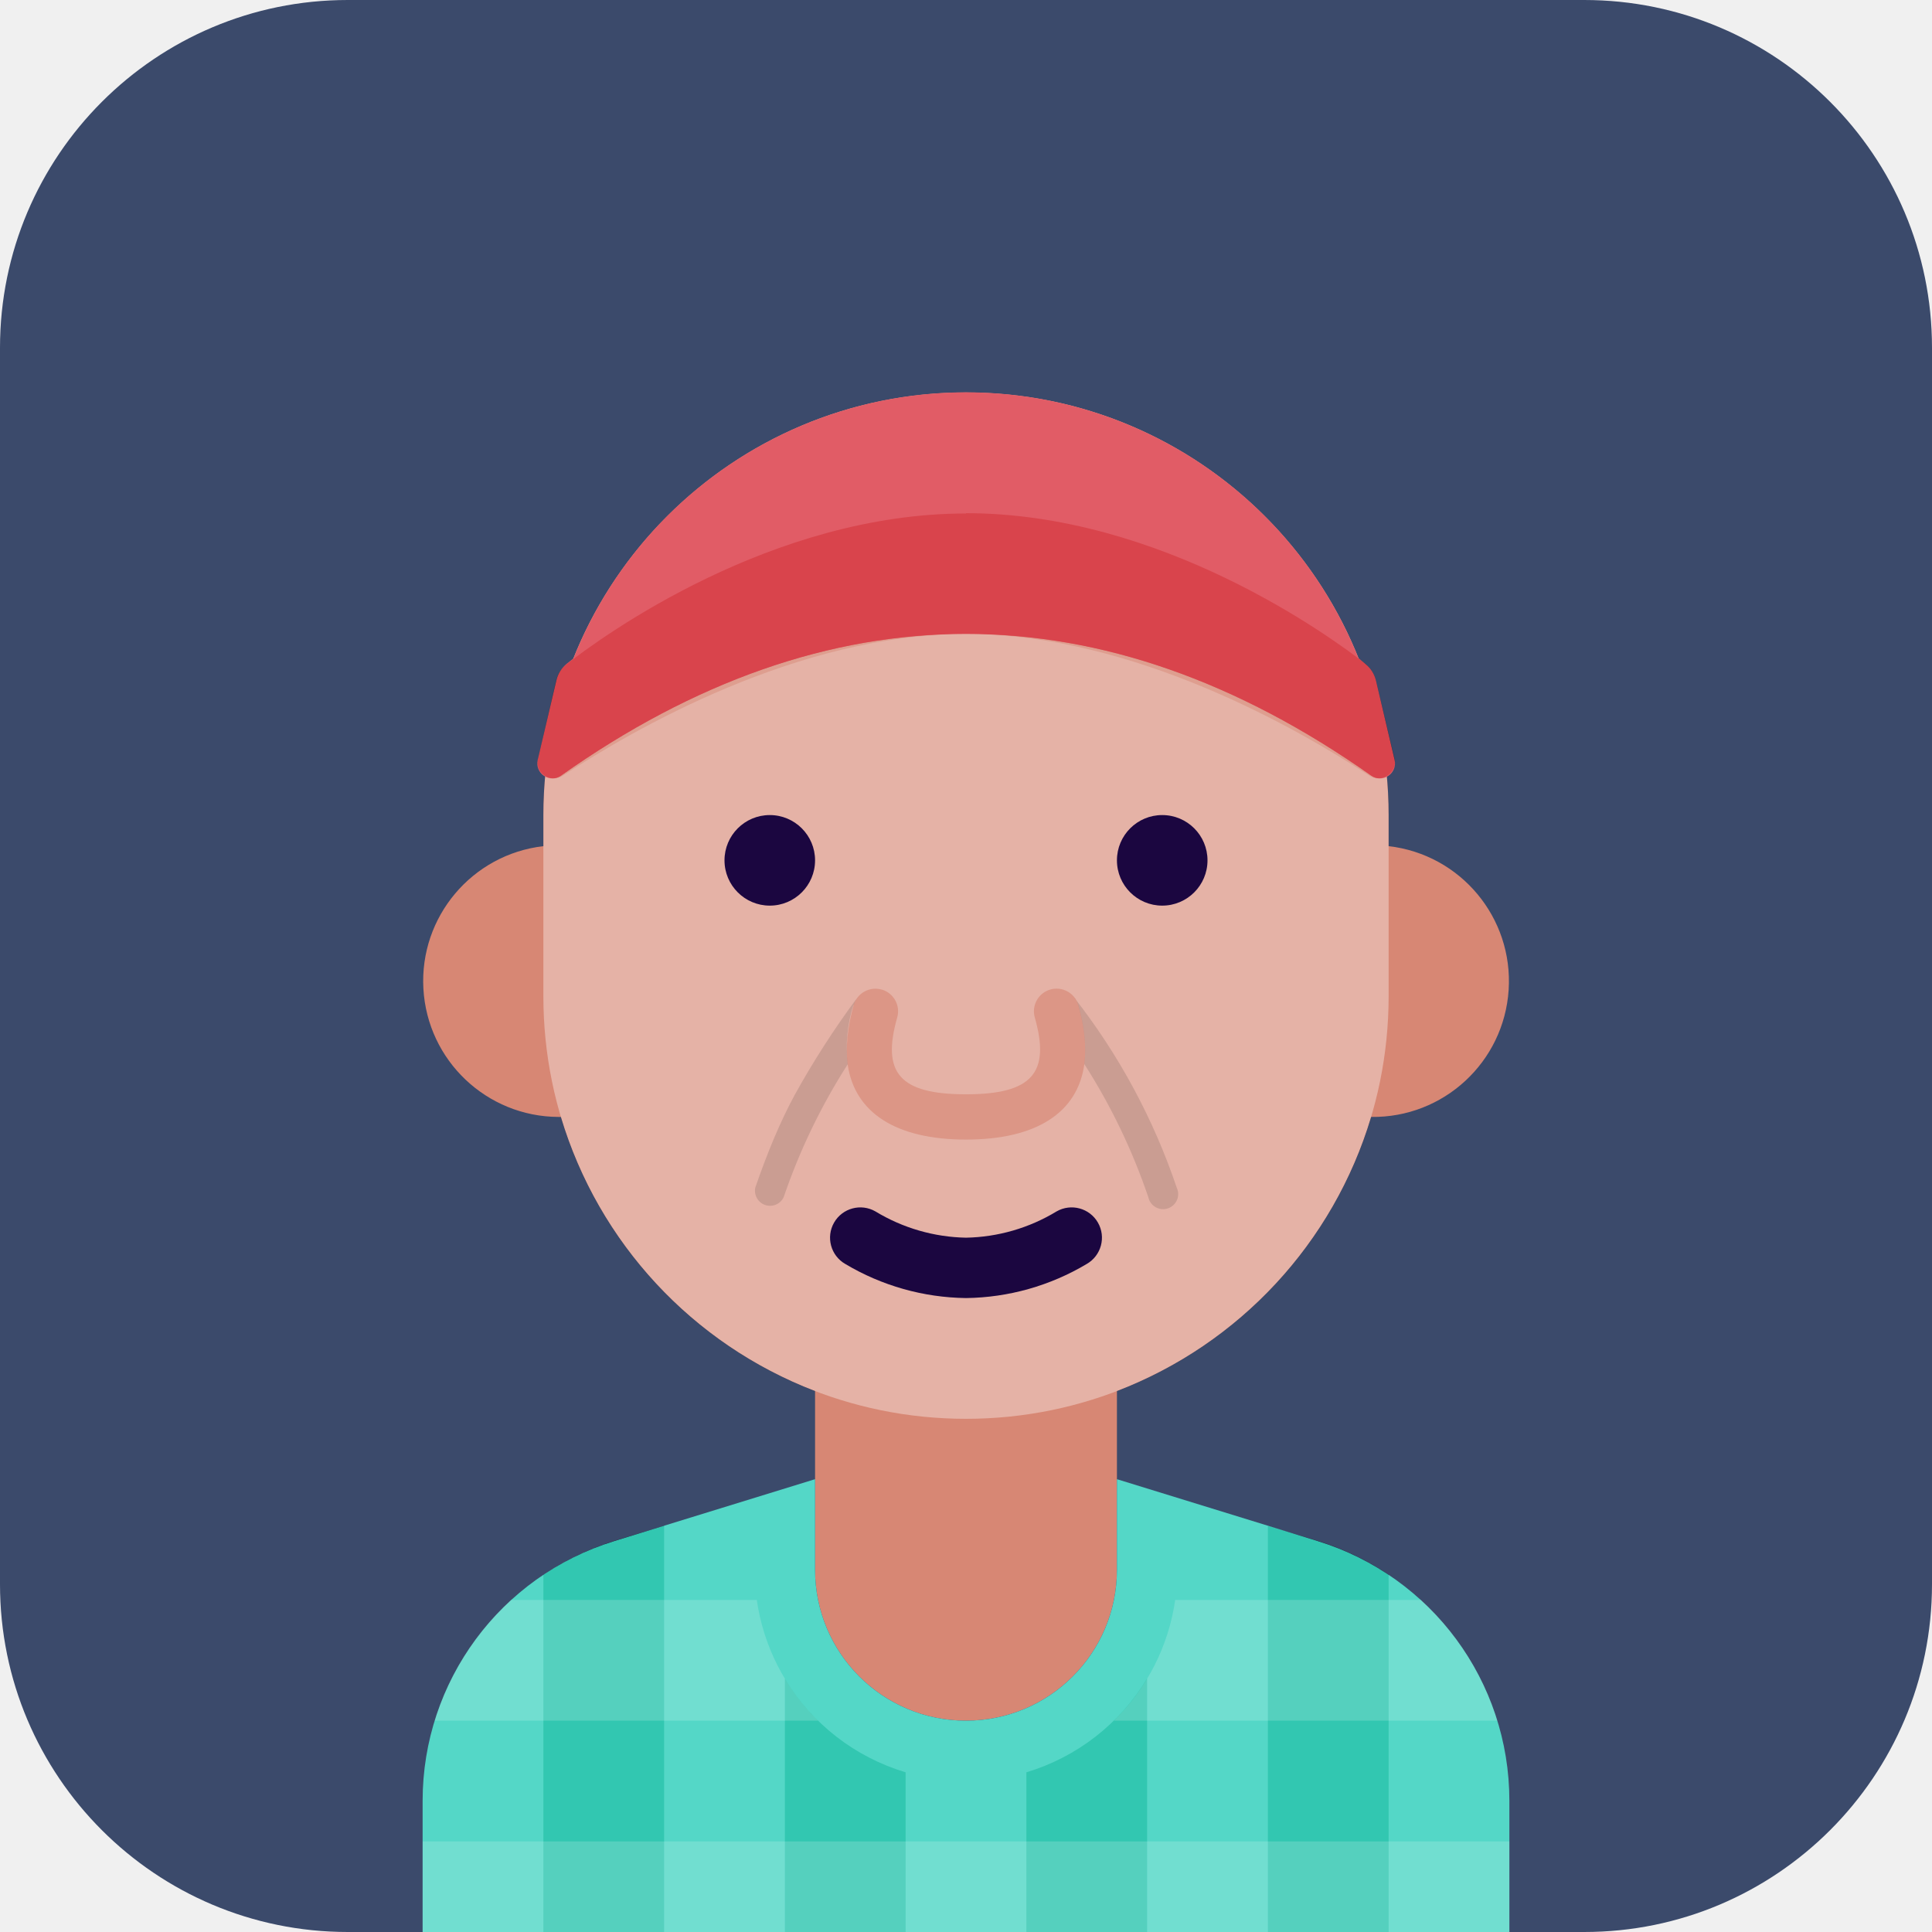
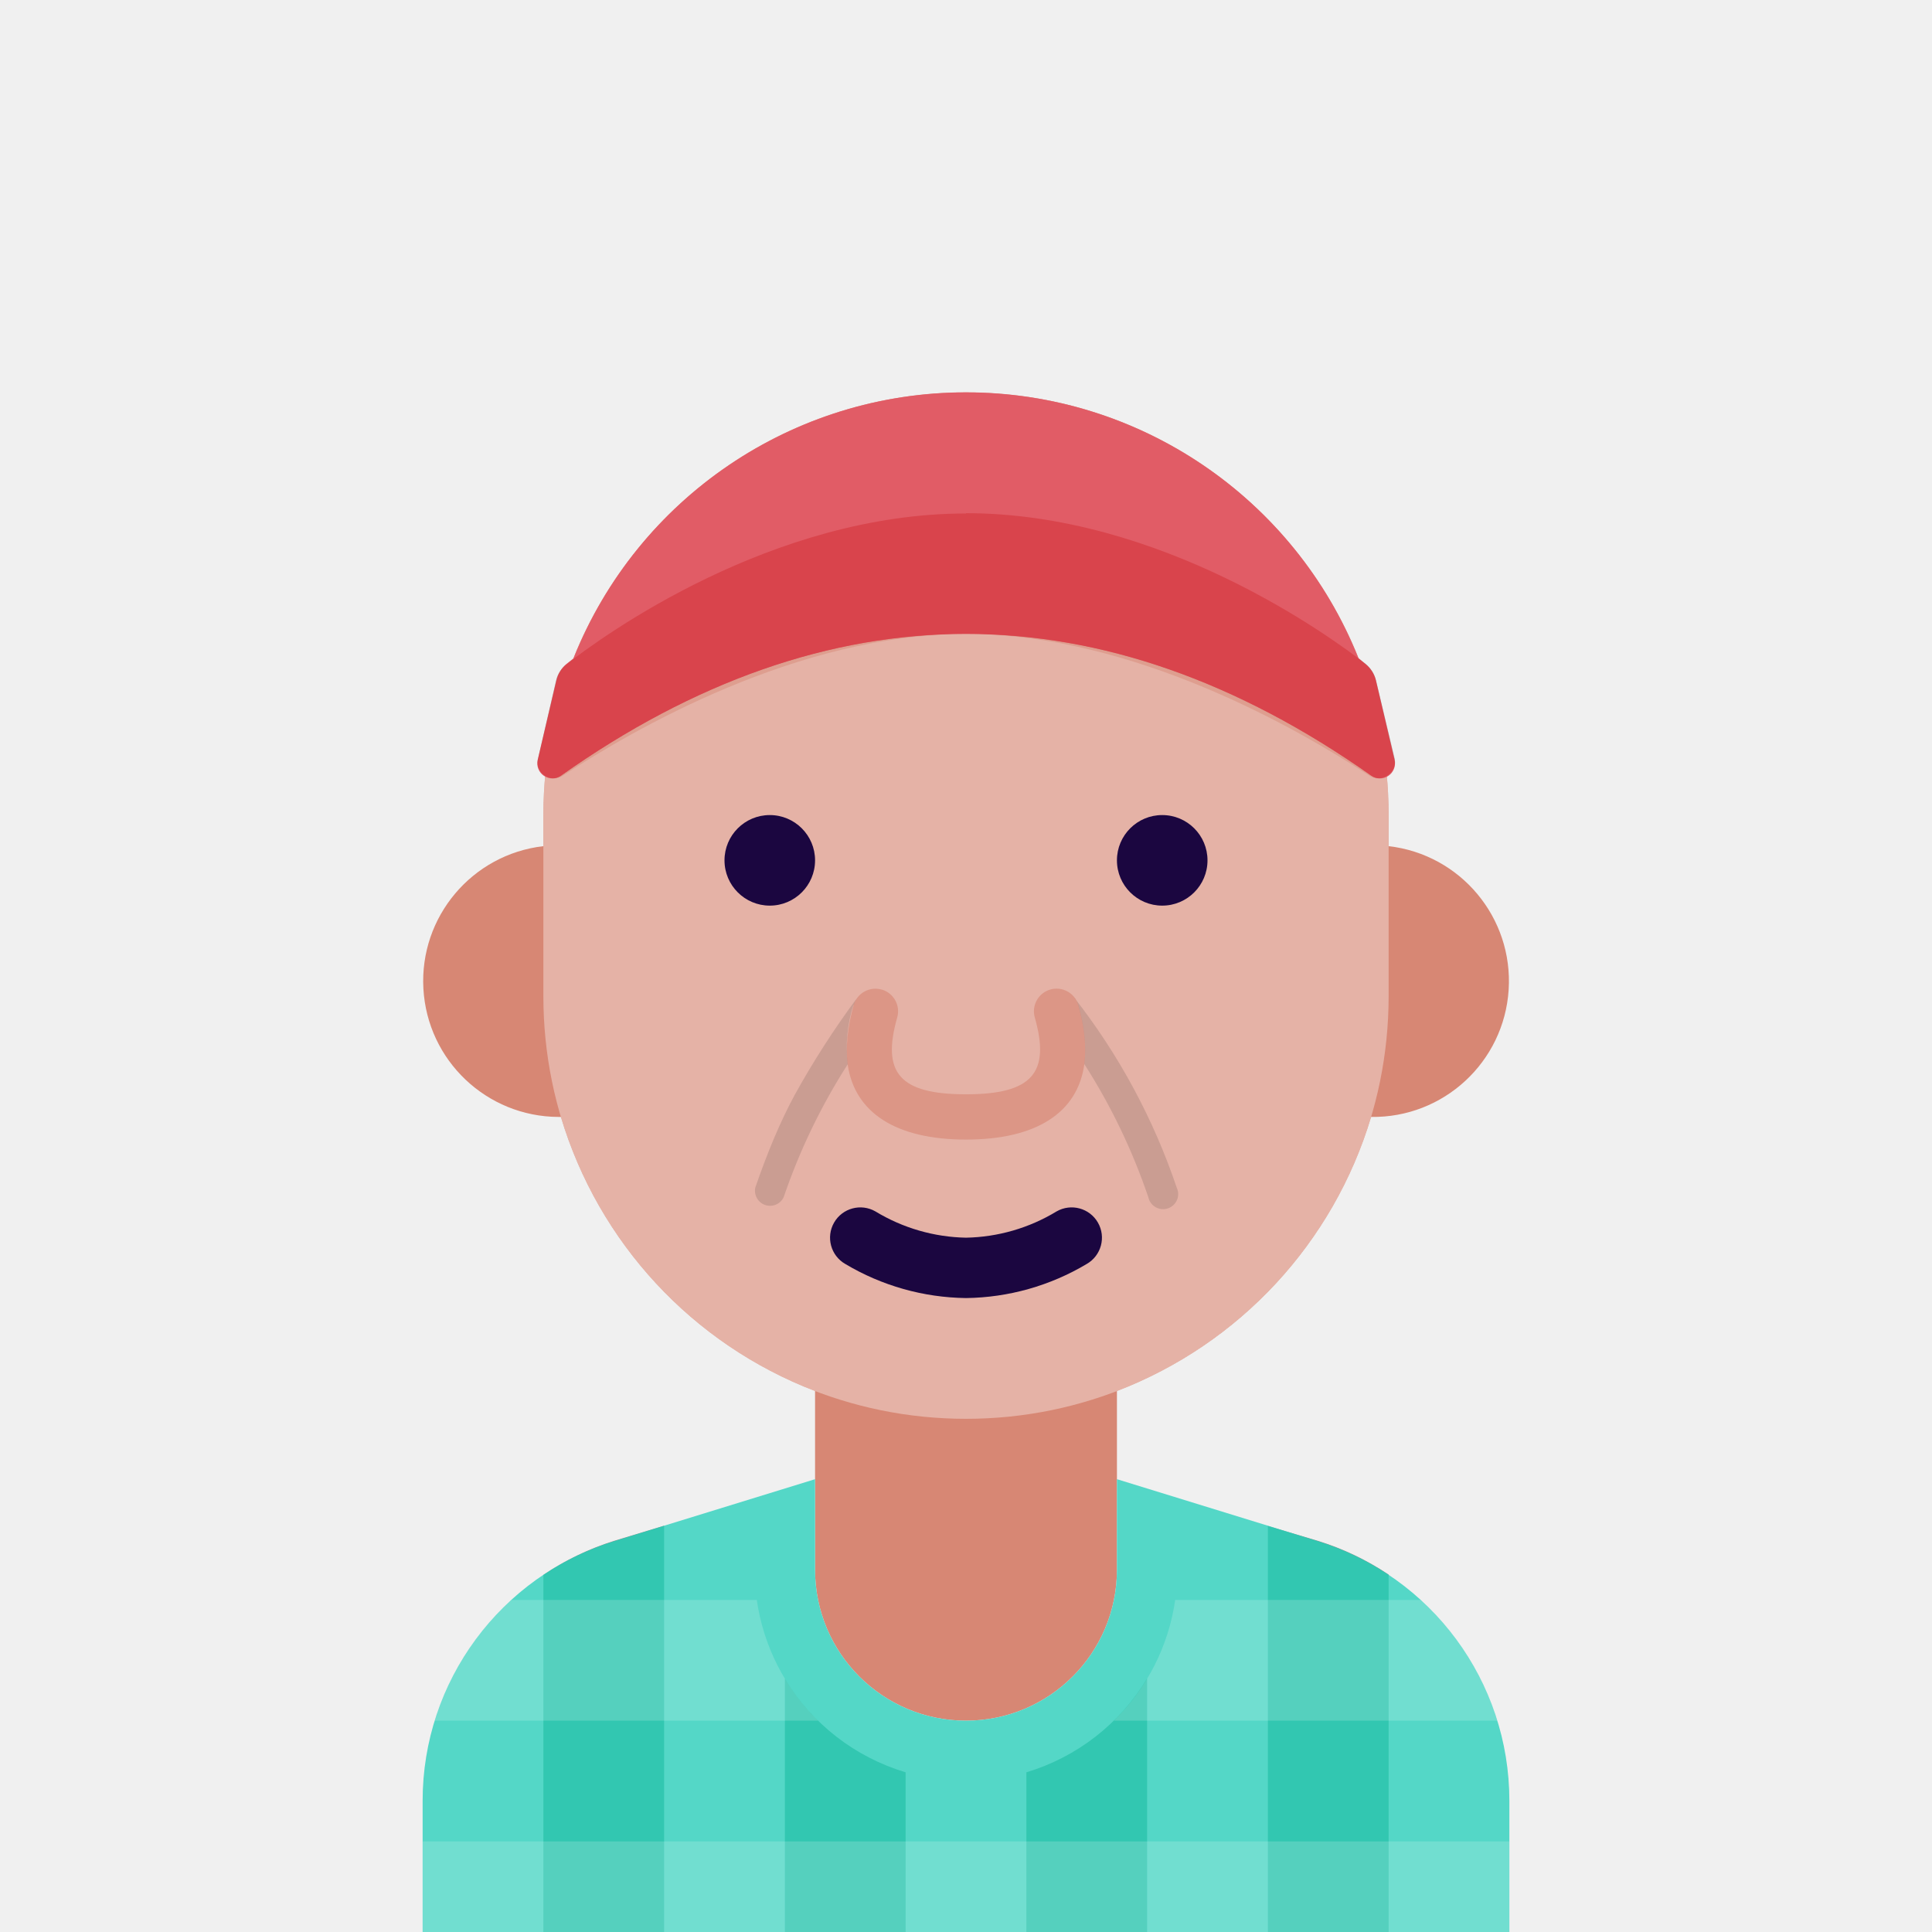
<svg xmlns="http://www.w3.org/2000/svg" viewBox="0 0 64 64" fill="none" shape-rendering="auto" width="128" height="128">
  <mask id="viewboxMask">
    <rect width="64" height="64" rx="11.52" ry="11.52" x="0" y="0" fill="#fff" />
  </mask>
  <g mask="url(#viewboxMask)">
-     <rect fill="#3b4a6b" width="64" height="64" x="0" y="0" />
    <path d="M37 46.08V52a5 5 0 0 1-10 0v-5.92A14.04 14.04 0 0 1 18.58 37h-.08a4.5 4.5 0 0 1-.5-8.97V27a14 14 0 1 1 28 0v1.03a4.5 4.5 0 0 1-.58 8.97A14.04 14.04 0 0 1 37 46.08Z" fill="#d78774" />
    <mask id="personas-a" style="mask-type:luminance" maskUnits="userSpaceOnUse" x="14" y="13" width="36" height="44">
      <path d="M37 46.08V52a5 5 0 0 1-10 0v-5.92A14.04 14.04 0 0 1 18.58 37h-.08a4.5 4.5 0 0 1-.5-8.97V27a14 14 0 1 1 28 0v1.03a4.5 4.5 0 0 1-.58 8.97A14.04 14.04 0 0 1 37 46.08Z" fill="#fff" />
    </mask>
    <g mask="url(#personas-a)">
      <path d="M32 13a14 14 0 0 1 14 14v6a14 14 0 1 1-28 0v-6a14 14 0 0 1 14-14Z" fill="#fff" style="mix-blend-mode:overlay" opacity=".36" />
    </g>
    <g transform="translate(20 24)">
      <path fill-rule="evenodd" clip-rule="evenodd" d="M4 4.5a1.5 1.5 0 1 0 3 0 1.5 1.5 0 0 0-3 0Zm13 0a1.5 1.5 0 1 0 3 0 1.5 1.5 0 0 0-3 0Z" fill="#1B0640" />
    </g>
    <g transform="translate(2 2)">
      <path d="M17 19.8a14 14 0 0 1 26 0l.24.2a1 1 0 0 1 .34.54l.62 2.64a.5.5 0 0 1-.77.52C38.99 20.57 34.5 19 30 19S21 20.57 16.58 23.7a.5.5 0 0 1-.77-.52l.62-2.64a1 1 0 0 1 .34-.55l.24-.19Z" fill="#E15C66" />
      <path d="M30 15c6.45 0 12.01 4.04 13.25 5 .16.14.28.32.33.53l.62 2.6c.1.46-.44.83-.83.57C41.06 22.18 35.57 19 30 19c-5.57 0-11.05 3.18-13.36 4.7-.4.26-.93-.1-.82-.56l.6-2.6c.05-.21.17-.4.34-.53 1.23-.96 6.8-5 13.24-5Z" fill="#000" style="mix-blend-mode:overlay" opacity=".26" />
    </g>
    <g transform="translate(11 44)">
      <path d="M16 5v3a5 5 0 0 0 10 0V5l6.65 2.05a9 9 0 0 1 6.35 8.6V20H3v-4.35a9 9 0 0 1 6.35-8.6L16 5Z" fill="#54d7c7" />
      <path d="m11 6.54-1.65.5A9 9 0 0 0 7 8.17V20h4V6.54ZM15 20h4v-5.29a7.02 7.02 0 0 1-4-3.1V20ZM23 20h4v-8.4a7.02 7.02 0 0 1-4 3.11v5.3ZM31 20h4V8.16a9 9 0 0 0-2.35-1.12L31 6.55V20Z" style="mix-blend-mode:overlay" opacity=".4" fill="#000" />
      <path d="M3.4 13a9.01 9.01 0 0 1 2.53-4h8.14a6.98 6.98 0 0 0 2.03 4H3.4ZM39 17v3H3v-3h36ZM36.07 9a9.01 9.01 0 0 1 2.53 4H25.9a6.98 6.98 0 0 0 2.03-4h8.14Z" style="mix-blend-mode:lighten" opacity=".17" fill="#fff" />
    </g>
    <g transform="translate(23 36)">
      <path d="M5 5.87a1 1 0 1 1 1-1.74A6 6 0 0 0 9 5a6 6 0 0 0 3-.87 1 1 0 1 1 1 1.74A8 8 0 0 1 9 7a8 8 0 0 1-4-1.13Z" fill="#1B0640" />
    </g>
    <g transform="translate(24 28)">
      <path opacity=".12" fill-rule="evenodd" clip-rule="evenodd" d="M11.72 5.3c.21.73.27 1.38.2 1.95a20.24 20.24 0 0 1 2.12 4.41.5.5 0 1 0 .94-.32 21.23 21.23 0 0 0-3.4-6.3c.07.07.11.16.14.25Zm-7.44 0a.75.75 0 0 1 .11-.24 28.75 28.75 0 0 0-2.07 3.22c-.48.89-.9 1.9-1.3 3.06a.5.5 0 0 0 .94.32 20.24 20.24 0 0 1 2.12-4.4 4.77 4.77 0 0 1 .19-1.97Z" fill="#000" />
      <path d="M5.2 4.78a.75.75 0 0 0-.92.51c-.21.75-.27 1.4-.2 1.97.23 1.6 1.6 2.49 3.92 2.49 2.33 0 3.7-.89 3.92-2.5.07-.57.01-1.22-.2-1.96a.75.75 0 1 0-1.44.42c.52 1.83-.09 2.54-2.28 2.54-2.2 0-2.8-.71-2.28-2.54a.75.75 0 0 0-.51-.93Z" fill="#000" style="mix-blend-mode:overlay" opacity=".36" />
    </g>
    <g transform="translate(14 26)" />
  </g>
</svg>
